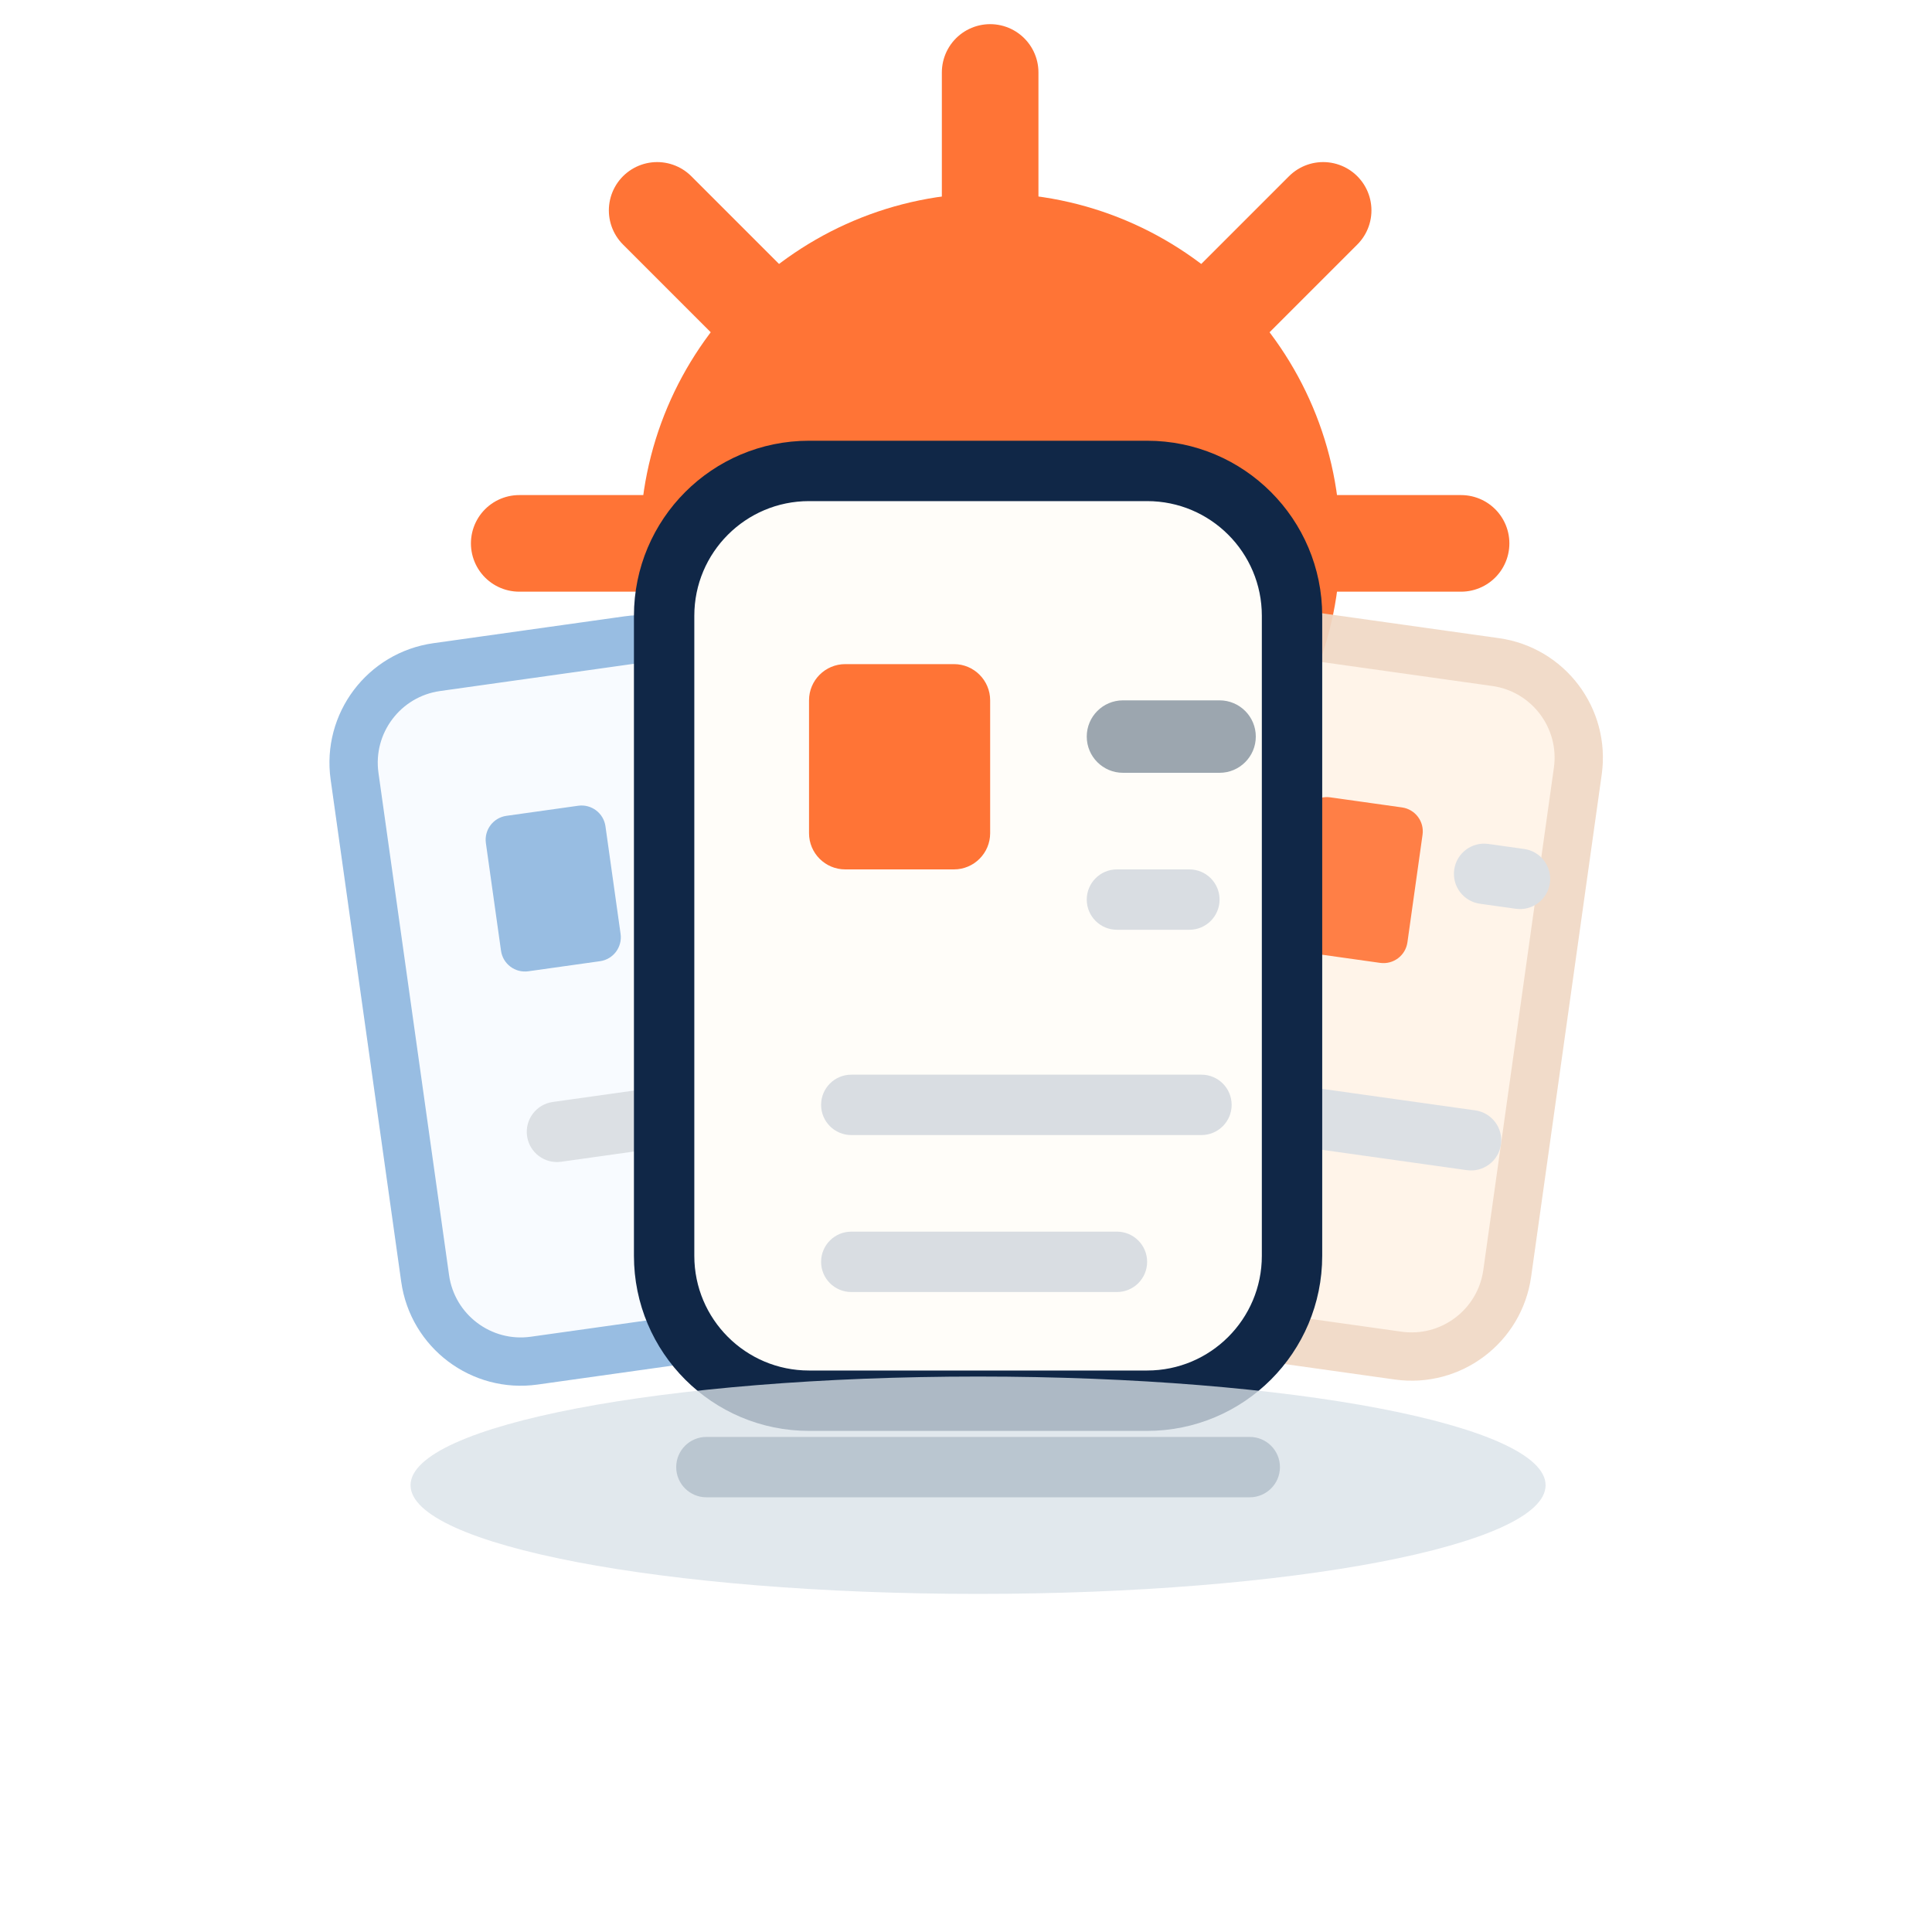
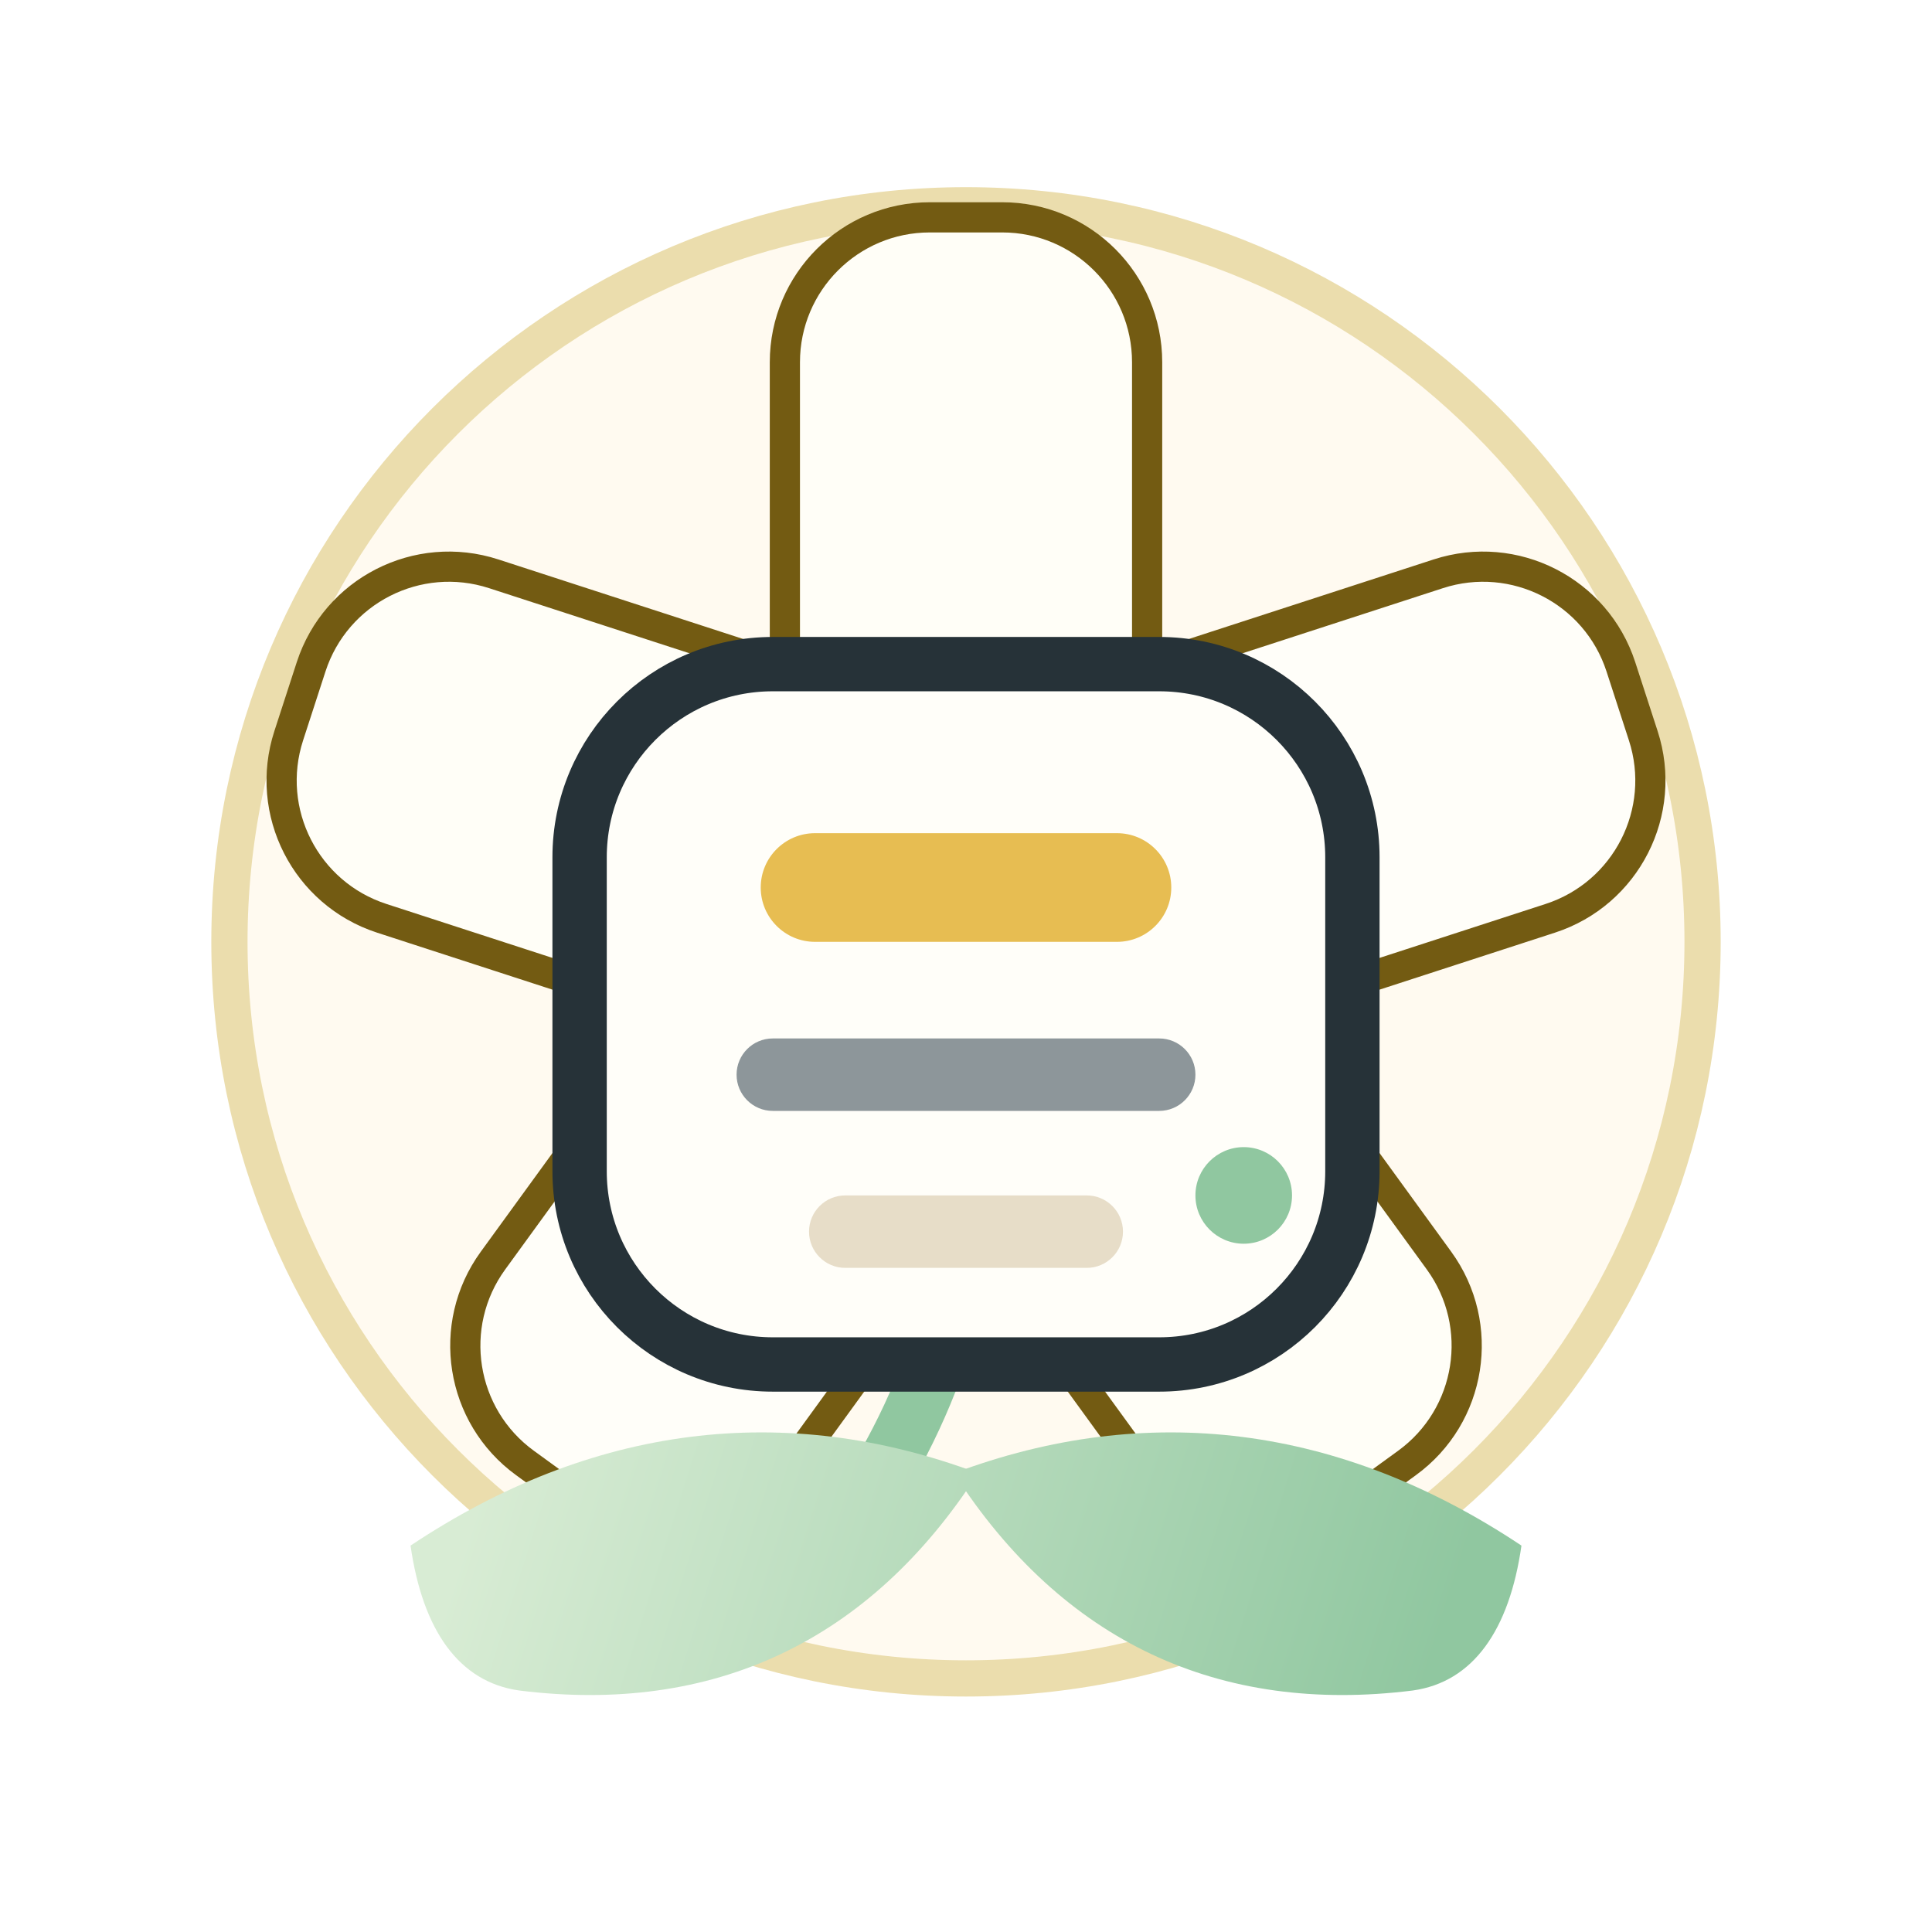
<svg xmlns="http://www.w3.org/2000/svg" viewBox="0 0 160 160" width="160" height="160" role="img" aria-labelledby="title desc">
  <defs>
+     <linearGradient id="petalGold" x1="45" y1="16" x2="116" y2="126" gradientUnits="userSpaceOnUse">
+       <stop offset="0" stop-color="#fffef7" />
+       <stop offset="0.6" stop-color="#fff3cf" />
+       <stop offset="1" stop-color="#e7bd52" />
+     </linearGradient>
+     <linearGradient id="petalCream" x1="46" y1="20" x2="112" y2="126" gradientUnits="userSpaceOnUse">
+       <stop offset="0" stop-color="#fffef9" />
+       <stop offset="0.72" stop-color="#fff8dc" />
+       <stop offset="1" stop-color="#f0d789" />
+     </linearGradient>
+     <linearGradient id="leafGradient" x1="42" y1="116" x2="118" y2="140" gradientUnits="userSpaceOnUse">
+       <stop offset="0" stop-color="#d8ecd4" />
+       <stop offset="1" stop-color="#90c7a0" />
+     </linearGradient>
    <style>
-       .ground { fill: #d9e1e8; opacity: .78; }
-       .ground-line { fill: #aebbc7; opacity: .75; }
-       .sun { fill: #ff7436; }
-       .sun-ray { fill: none; stroke: #ff7436; stroke-width: 8; stroke-linecap: round; }
-       .paper { fill: #fffdf9; }
-       .paper-stroke { stroke: #102747; }
-       .paper-side-blue { fill: #f7fbff; stroke: #8fb7df; stroke-width: 4; }
-       .paper-side-warm { fill: #fff3e7; stroke: #f0d8c4; stroke-width: 4; }
-       .detail-blue { fill: #8fb7df; }
-       .line { fill: #9ca6af; }
-       .line-soft { fill: #d9dde2; }
+       .bg { fill: #fffaf0; }
+       .bg-line { fill: none; stroke: #ebddad; stroke-width: 3; }
+       .petal { stroke: #735b12; stroke-width: 2.5; }
+       .petal-a { fill: url(#petalGold); }
+       .petal-b { fill: url(#petalCream); }
+       .leaf { fill: url(#leafGradient); }
+       .stem { fill: none; stroke: #90c7a0; stroke-width: 5; stroke-linecap: round; }
+       .card { fill: #fffef9; stroke: #263238; stroke-width: 4.5; }
+       .card-top { fill: #e7bd52; }
+       .line { fill: #69757c; opacity: .76; }
+       .line-soft { fill: #e7ddc8; }
+       .dot { fill: #90c7a0; }
    </style>
  </defs>
-   <g>
-     <g aria-hidden="true">
-       <line class="sun-ray" x1="82" y1="6" x2="82" y2="19" />
-       <line class="sun-ray" x1="82" y1="6" x2="82" y2="19" transform="rotate(-45 82 45)" />
-       <line class="sun-ray" x1="82" y1="6" x2="82" y2="19" transform="rotate(45 82 45)" />
-       <line class="sun-ray" x1="82" y1="6" x2="82" y2="19" transform="rotate(-90 82 45)" />
-       <line class="sun-ray" x1="82" y1="6" x2="82" y2="19" transform="rotate(90 82 45)" />
-     </g>
-     <circle class="sun" cx="82" cy="45" r="29" />
-     <g opacity=".92" transform="rotate(-8 47 82)">
-       <rect class="paper-side-blue" x="32" y="54" width="32" height="58" rx="8" />
-       <rect class="detail-blue" x="42" y="67" width="10" height="13" rx="2" />
-       <rect class="line-soft" x="55" y="69" width="8" height="5" rx="2.5" />
-       <rect class="line-soft" x="42" y="91" width="20" height="5" rx="2.5" />
-     </g>
-     <g opacity=".92" transform="rotate(8 116 82)">
-       <rect class="paper-side-warm" x="96" y="54" width="32" height="58" rx="8" />
-       <rect class="sun" x="106" y="67" width="10" height="13" rx="2" />
-       <rect class="line-soft" x="119" y="69" width="8" height="5" rx="2.5" />
-       <rect class="line-soft" x="106" y="91" width="20" height="5" rx="2.5" />
-     </g>
-     <rect class="paper paper-stroke" x="55" y="39" width="52" height="77" rx="12" stroke-width="5" />
-     <rect class="sun" x="67" y="55" width="15" height="17" rx="3" />
-     <rect class="line" x="90" y="58" width="14" height="6" rx="3" />
-     <rect class="line-soft" x="90" y="72" width="11" height="5" rx="2.5" />
-     <rect class="line-soft" x="68" y="89" width="34" height="5" rx="2.5" />
-     <rect class="line-soft" x="68" y="102" width="27" height="5" rx="2.5" />
-     <ellipse class="ground" cx="81" cy="123" rx="47" ry="9" />
-     <rect class="ground-line" x="56" y="119" width="50" height="5" rx="2.5" />
+   <circle class="bg" cx="80" cy="78" r="61" />
+   <circle class="bg-line" cx="80" cy="78" r="61" />
+   <g aria-hidden="true" transform="translate(80 76)">
+     <rect class="petal petal-a" x="-15" y="-58" width="30" height="52" rx="12" />
+     <rect class="petal petal-b" x="-15" y="-58" width="30" height="52" rx="12" transform="rotate(72)" />
+     <rect class="petal petal-a" x="-15" y="-58" width="30" height="52" rx="12" transform="rotate(144)" />
+     <rect class="petal petal-b" x="-15" y="-58" width="30" height="52" rx="12" transform="rotate(216)" />
+     <rect class="petal petal-a" x="-15" y="-58" width="30" height="52" rx="12" transform="rotate(288)" />
  </g>
+   <path class="stem" d="M80 101c-1 11-6 22-15 32" />
+   <path class="leaf" d="M34 128c15-10 31-12 47-6-9 14-22 20-38 18-5-.7-8-5-9-12Z" />
+   <path class="leaf" d="M126 128c-15-10-31-12-47-6 9 14 22 20 38 18 5-.7 8-5 9-12Z" />
+   <rect class="card" x="48" y="55" width="64" height="58" rx="16" />
+   <rect class="card-top" x="63" y="69" width="34" height="9" rx="4.5" />
+   <rect class="line" x="61" y="86" width="38" height="6" rx="3" />
+   <rect class="line-soft" x="67" y="99" width="26" height="6" rx="3" />
+   <circle class="dot" cx="103" cy="99" r="4" />
</svg>
